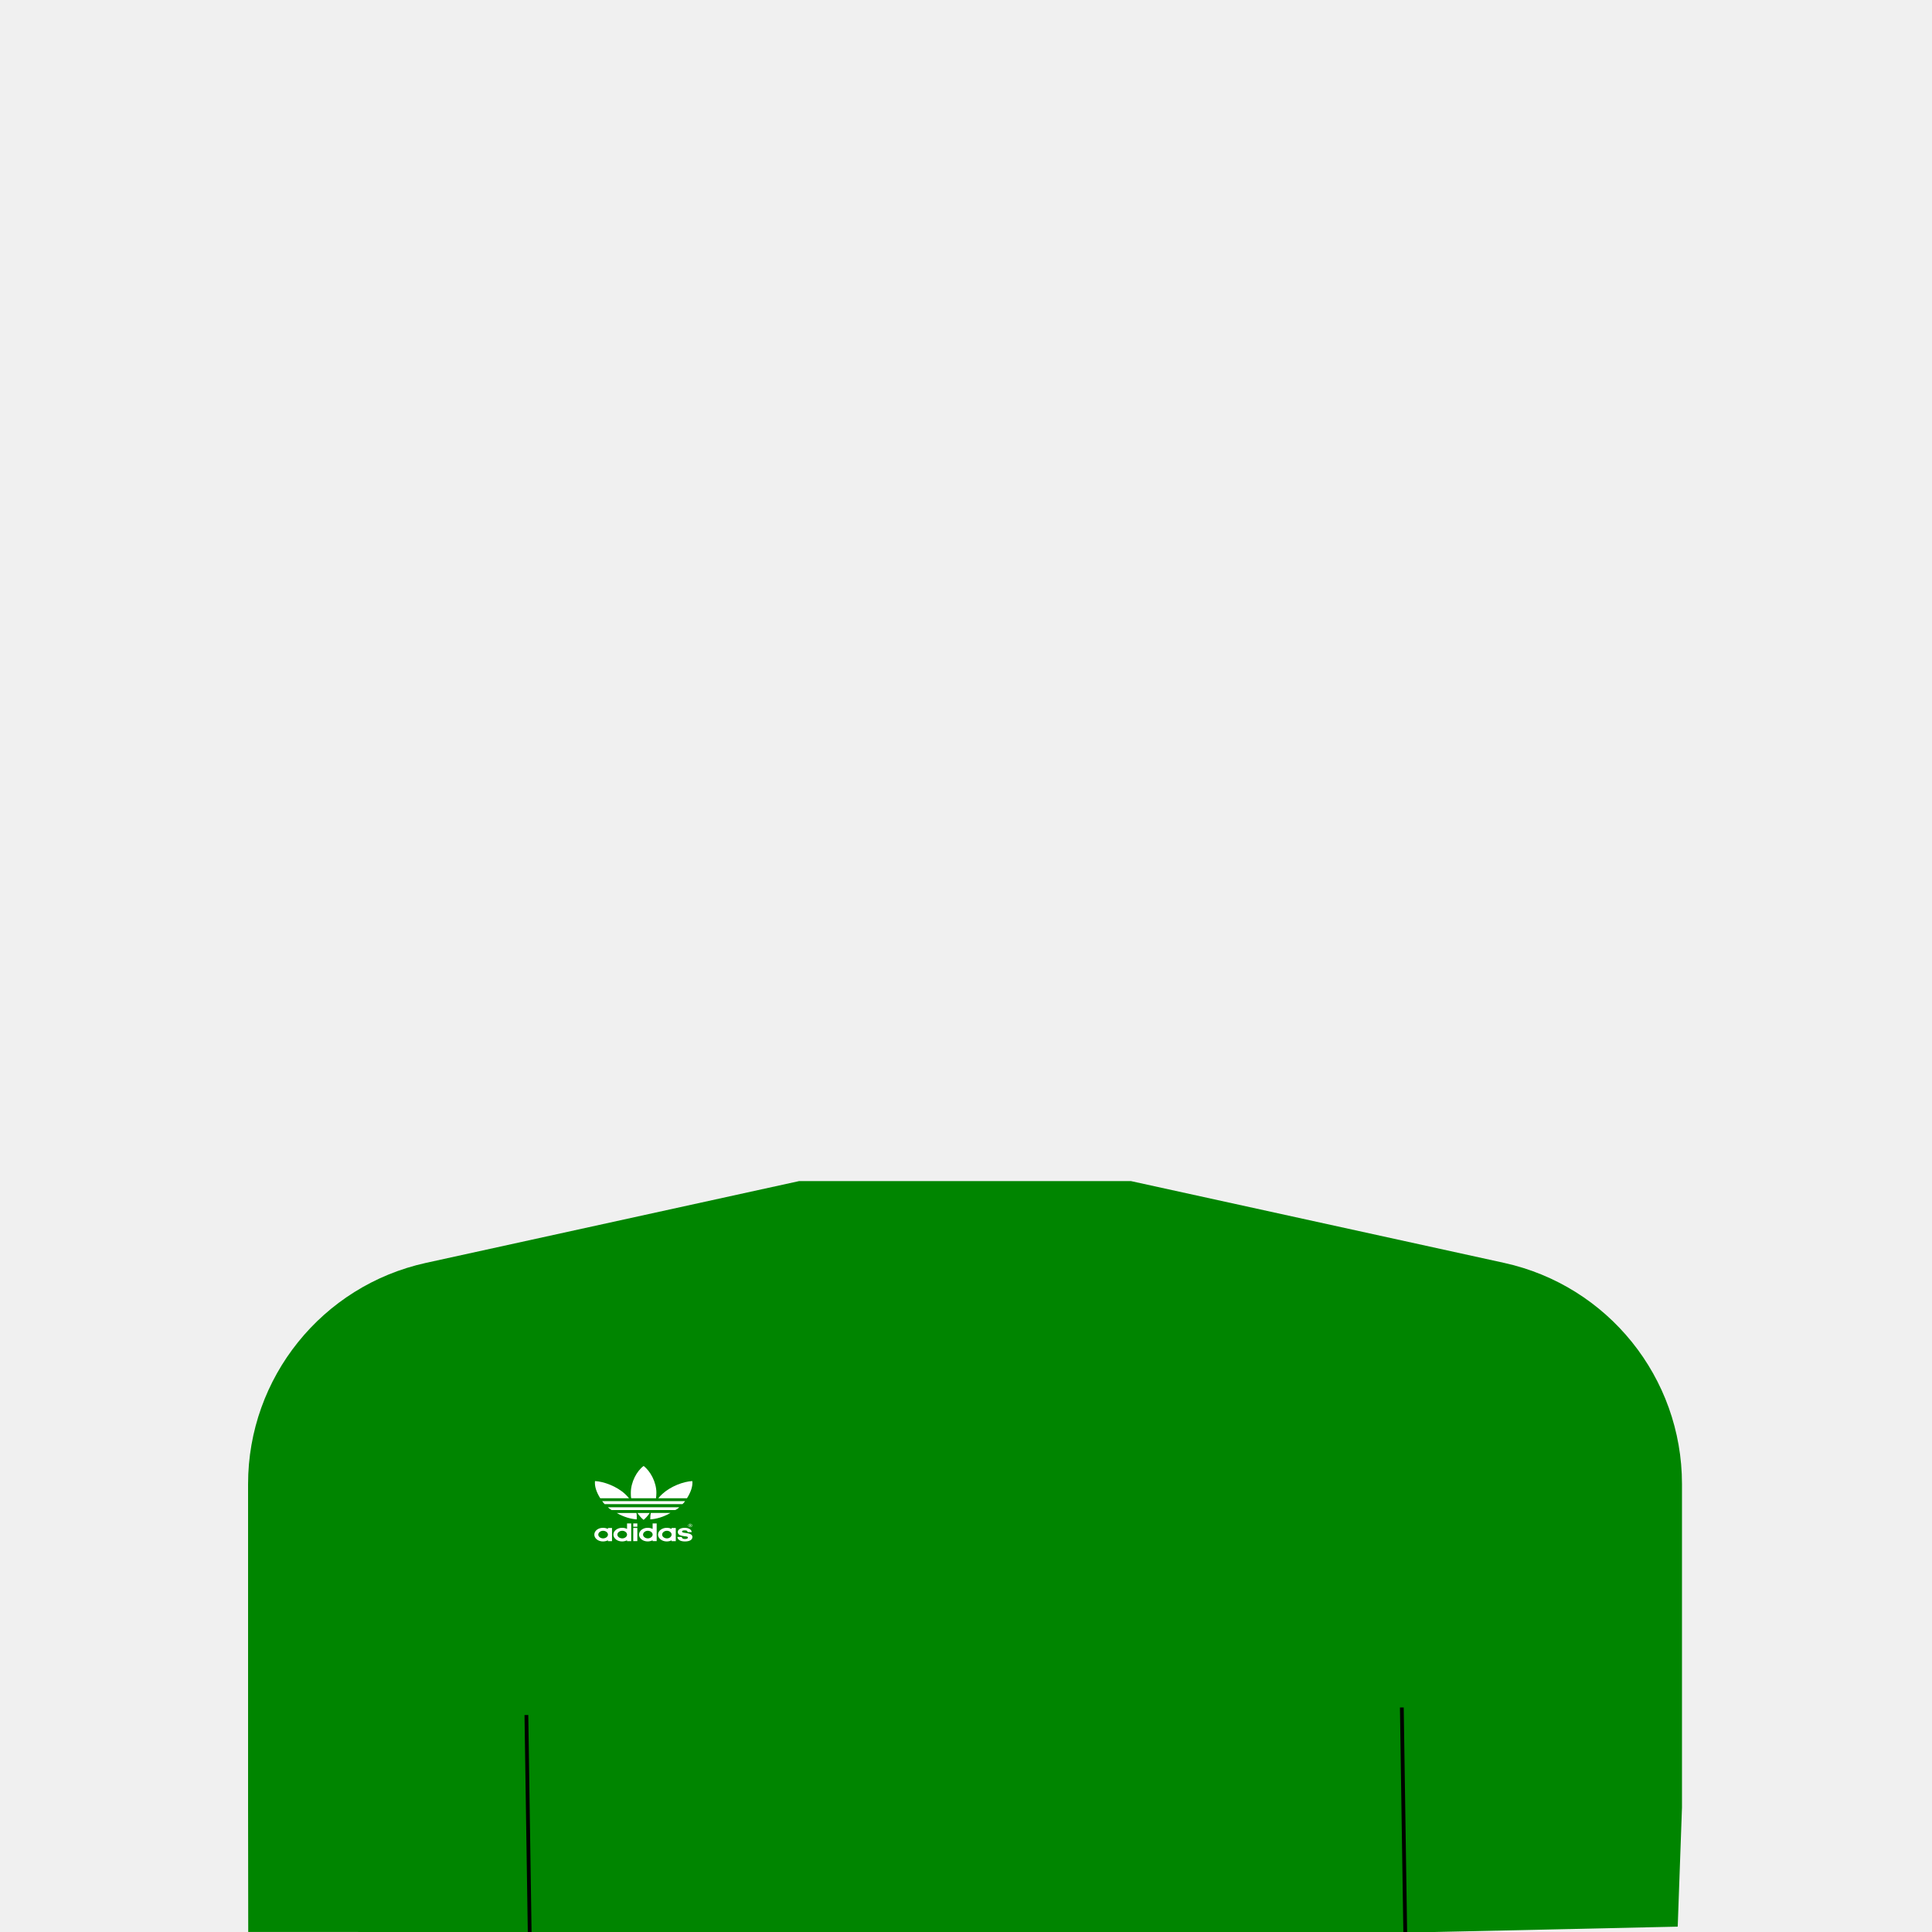
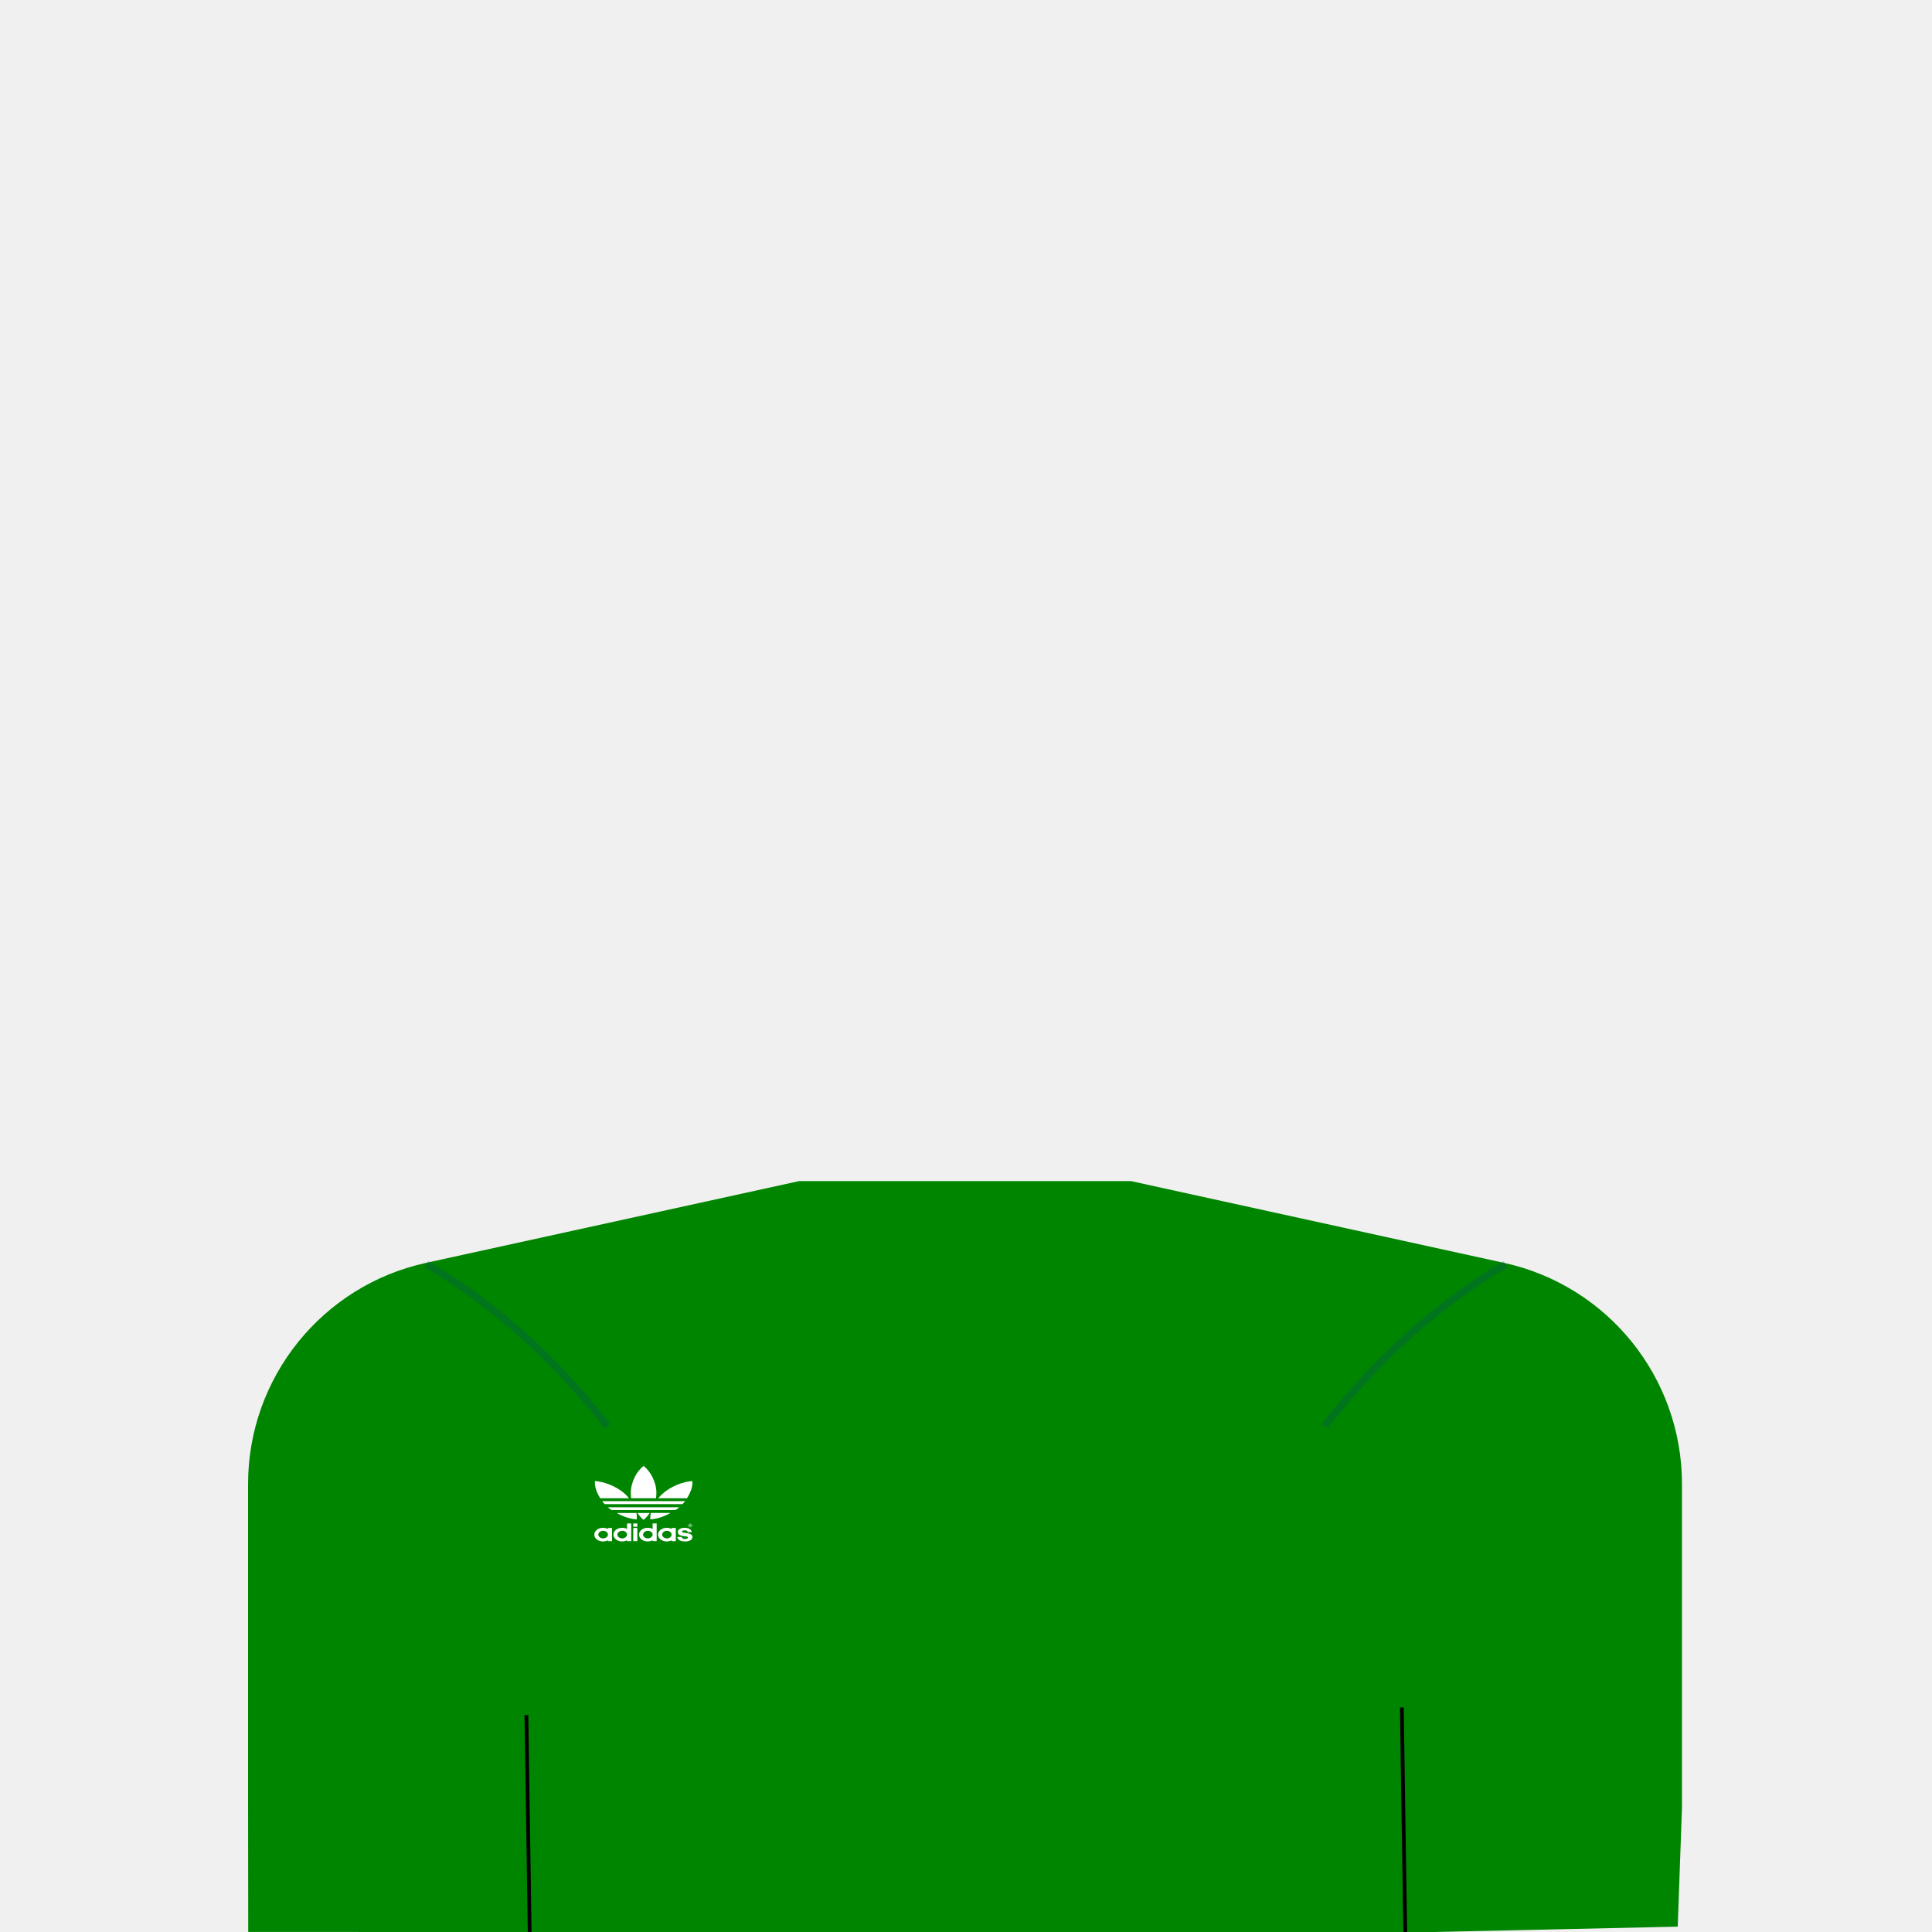
<svg xmlns="http://www.w3.org/2000/svg" width="512" height="512">
  <g id="shirt">
    <g id="chest">
      <path fill="#008500" d="M 255.742 313.009 L 299.742 313.009 L 398.588 334.674 C 426.121 340.709 445.742 365.095 445.742 393.283 L 445.742 479.009 L 444.612 510.582 L 379.742 512.009 L 255.742 512.009 L 131.742 512.009 L 65.784 511.981 L 65.742 479.009 L 65.742 393.283 C 65.742 365.096 85.363 340.709 112.896 334.674 L 211.742 313.009 L 255.742 313.009 Z" />
+       <path d="M113 335q27 16 48 43M399 335q-27 16-48 43" fill="none" stroke="#063d83" stroke-width="2" opacity="0.22" />
    </g>
  </g>
  <g id="logo">
    <path fill="#ffffff" d="m181.548,397.818c-0.157,0.248 -0.435,0.592 -0.691,0.794l-20.615,0c-0.15,-0.163 -0.506,-0.53 -0.662,-0.794l21.968,0m-1.539,1.623c-0.256,0.282 -0.641,0.552 -1.054,0.732l-16.882,0c-0.335,-0.18 -0.67,-0.451 -0.983,-0.732l18.919,0m-2.336,1.504c-1.824,1.076 -3.825,1.623 -5.342,1.701c0,-0.445 0,-1.054 0.157,-1.701l5.186,0m5.798,-8.445c0.157,1.318 -0.385,2.924 -1.41,4.546l-7.593,0c0.278,-0.383 0.641,-0.749 1.047,-1.121c2.208,-2.039 5.599,-3.307 7.957,-3.425m-14.731,10.152c-1.46,-0.079 -3.469,-0.625 -5.307,-1.701l5.236,0c0.1,0.642 0.1,1.256 0.071,1.701m1.824,0.124c-0.591,-0.445 -1.104,-1.054 -1.638,-1.825l3.255,0c-0.513,0.766 -1.076,1.38 -1.617,1.825m-3.875,-5.73l-7.622,0c-1.033,-1.623 -1.539,-3.228 -1.389,-4.546c2.336,0.118 5.756,1.38 7.964,3.425c0.378,0.372 0.762,0.738 1.047,1.121m7.159,0l-6.575,0c-0.1,-0.468 -0.1,-0.913 -0.1,-1.442c0,-2.845 1.588,-5.786 3.384,-7.104c1.774,1.318 3.391,4.265 3.391,7.104c0.007,0.53 -0.05,0.98 -0.1,1.442" id="XMLID_11_" />
    <path fill="#ffffff" d="m182.909,403.807c0.313,0 0.563,0.203 0.563,0.468c0,0.242 -0.249,0.445 -0.563,0.445c-0.313,0 -0.563,-0.203 -0.563,-0.445c0,-0.265 0.256,-0.468 0.563,-0.468zm0,0.062c-0.285,0 -0.484,0.18 -0.484,0.406c0,0.203 0.207,0.383 0.484,0.383c0.256,0 0.484,-0.18 0.484,-0.383c0.007,-0.22 -0.228,-0.406 -0.484,-0.406zm0.128,0.411c0.028,0 0.1,0.017 0.1,0.101l0,0.141l-0.1,0l0,-0.062c0,-0.101 -0.028,-0.146 -0.1,-0.146l-0.128,0l0,0.203l-0.1,0l0,-0.507l0.207,0c0.128,0 0.228,0.062 0.228,0.146c0,0.056 -0.057,0.124 -0.107,0.124l0,-0zm-0.228,-0.186l0,0.141l0.1,0c0.05,0 0.128,-0.023 0.128,-0.062c0,-0.045 -0.057,-0.079 -0.1,-0.079l-0.128,0" id="XMLID_16_" />
    <path fill="#ffffff" d="m181.52,408.5c1.076,0 1.98,-0.344 1.98,-1.194c0,-0.485 -0.435,-0.811 -1.133,-0.958c-0.719,-0.141 -1.638,-0.118 -1.638,-0.485c0.05,-0.242 0.335,-0.304 0.769,-0.304c0.67,0 0.698,0.282 0.727,0.468l1.097,0c-0.078,-0.67 -0.769,-1.138 -1.873,-1.138c-1.154,0 -1.824,0.485 -1.824,1.121c0,0.366 0.228,0.693 0.613,0.851c0.278,0.101 0.662,0.18 1.133,0.248c0.484,0.039 0.919,0.079 0.947,0.344c0,0.18 -0.228,0.406 -0.748,0.406c-0.748,0 -0.898,-0.327 -0.898,-0.546l-1.154,0c0.028,0.699 0.769,1.189 2.002,1.189" id="XMLID_17_" />
    <path fill="#ffffff" d="m176.697,408.5c0.492,0 0.926,-0.124 1.289,-0.304l0,0.225l1.104,0l0,-3.493l-1.111,0l0,0.265c-0.356,-0.203 -0.791,-0.304 -1.289,-0.304c-1.254,0 -2.308,0.794 -2.308,1.808c0.007,0.992 1.061,1.803 2.315,1.803l0,0zm-1.225,-1.808c0,-0.552 0.591,-1.02 1.282,-1.02c0.67,0 1.232,0.468 1.232,1.02c0,0.524 -0.563,0.997 -1.232,0.997c-0.698,0 -1.282,-0.473 -1.282,-0.997" id="XMLID_20_" />
    <path fill="#ffffff" d="m172.95,403.728l0,1.459c-0.385,-0.203 -0.819,-0.304 -1.311,-0.304c-1.261,0 -2.287,0.794 -2.287,1.808c0,0.997 1.026,1.803 2.287,1.803c0.484,0 0.947,-0.124 1.311,-0.304l0,0.225l1.076,0l0,-4.693l-1.076,0l0,0.006l0,0zm-2.536,2.963c0,-0.552 0.591,-1.02 1.254,-1.02c0.698,0 1.289,0.468 1.289,1.02c0,0.524 -0.591,0.997 -1.289,0.997c-0.67,0 -1.254,-0.473 -1.254,-0.997" id="XMLID_23_" />
    <path fill="#ffffff" d="m167.822,408.415l1.076,0l0,-3.493l-1.076,0l0,3.493zm0,-3.814l1.076,0l0,-0.873l-1.076,0l0,0.873" id="XMLID_26_" />
    <path fill="#ffffff" d="m164.865,408.5c0.484,0 0.919,-0.124 1.311,-0.304l0,0.225l1.104,0l0,-4.693l-1.104,0l0,1.459c-0.385,-0.203 -0.819,-0.304 -1.311,-0.304c-1.261,0 -2.308,0.794 -2.308,1.808c0,0.997 1.047,1.808 2.308,1.808l0,0zm-1.261,-1.808c0,-0.552 0.591,-1.02 1.311,-1.02c0.67,0 1.261,0.468 1.261,1.02c0,0.524 -0.591,0.997 -1.261,0.997c-0.719,0 -1.311,-0.473 -1.311,-0.997" id="XMLID_29_" />
    <path fill="#ffffff" d="m159.779,408.5c0.513,0 0.947,-0.124 1.332,-0.304l0,0.225l1.076,0l0,-3.493l-1.076,0l0,0.265c-0.385,-0.203 -0.848,-0.304 -1.332,-0.304c-1.261,0 -2.279,0.794 -2.279,1.808c0,0.992 1.026,1.803 2.279,1.803l0,0zm-1.232,-1.808c0,-0.552 0.591,-1.02 1.261,-1.02c0.719,0 1.311,0.468 1.311,1.02c0,0.524 -0.591,0.997 -1.311,0.997c-0.67,0 -1.261,-0.473 -1.261,-0.997" id="XMLID_32_" />
  </g>
  <line stroke-linecap="null" stroke-linejoin="null" id="svg_29" y2="518.5" x2="372.5" y1="452.5" x1="371.5" opacity="undefined" fill-opacity="null" stroke-dasharray="null" stroke-width="null" stroke="#000000" fill="none" />
  <line stroke-linecap="null" stroke-linejoin="null" id="svg_37" y2="520.5" x2="140.5" y1="454.5" x1="139.5" opacity="undefined" fill-opacity="null" stroke-dasharray="null" stroke-width="null" stroke="#000000" fill="none" />
</svg>
